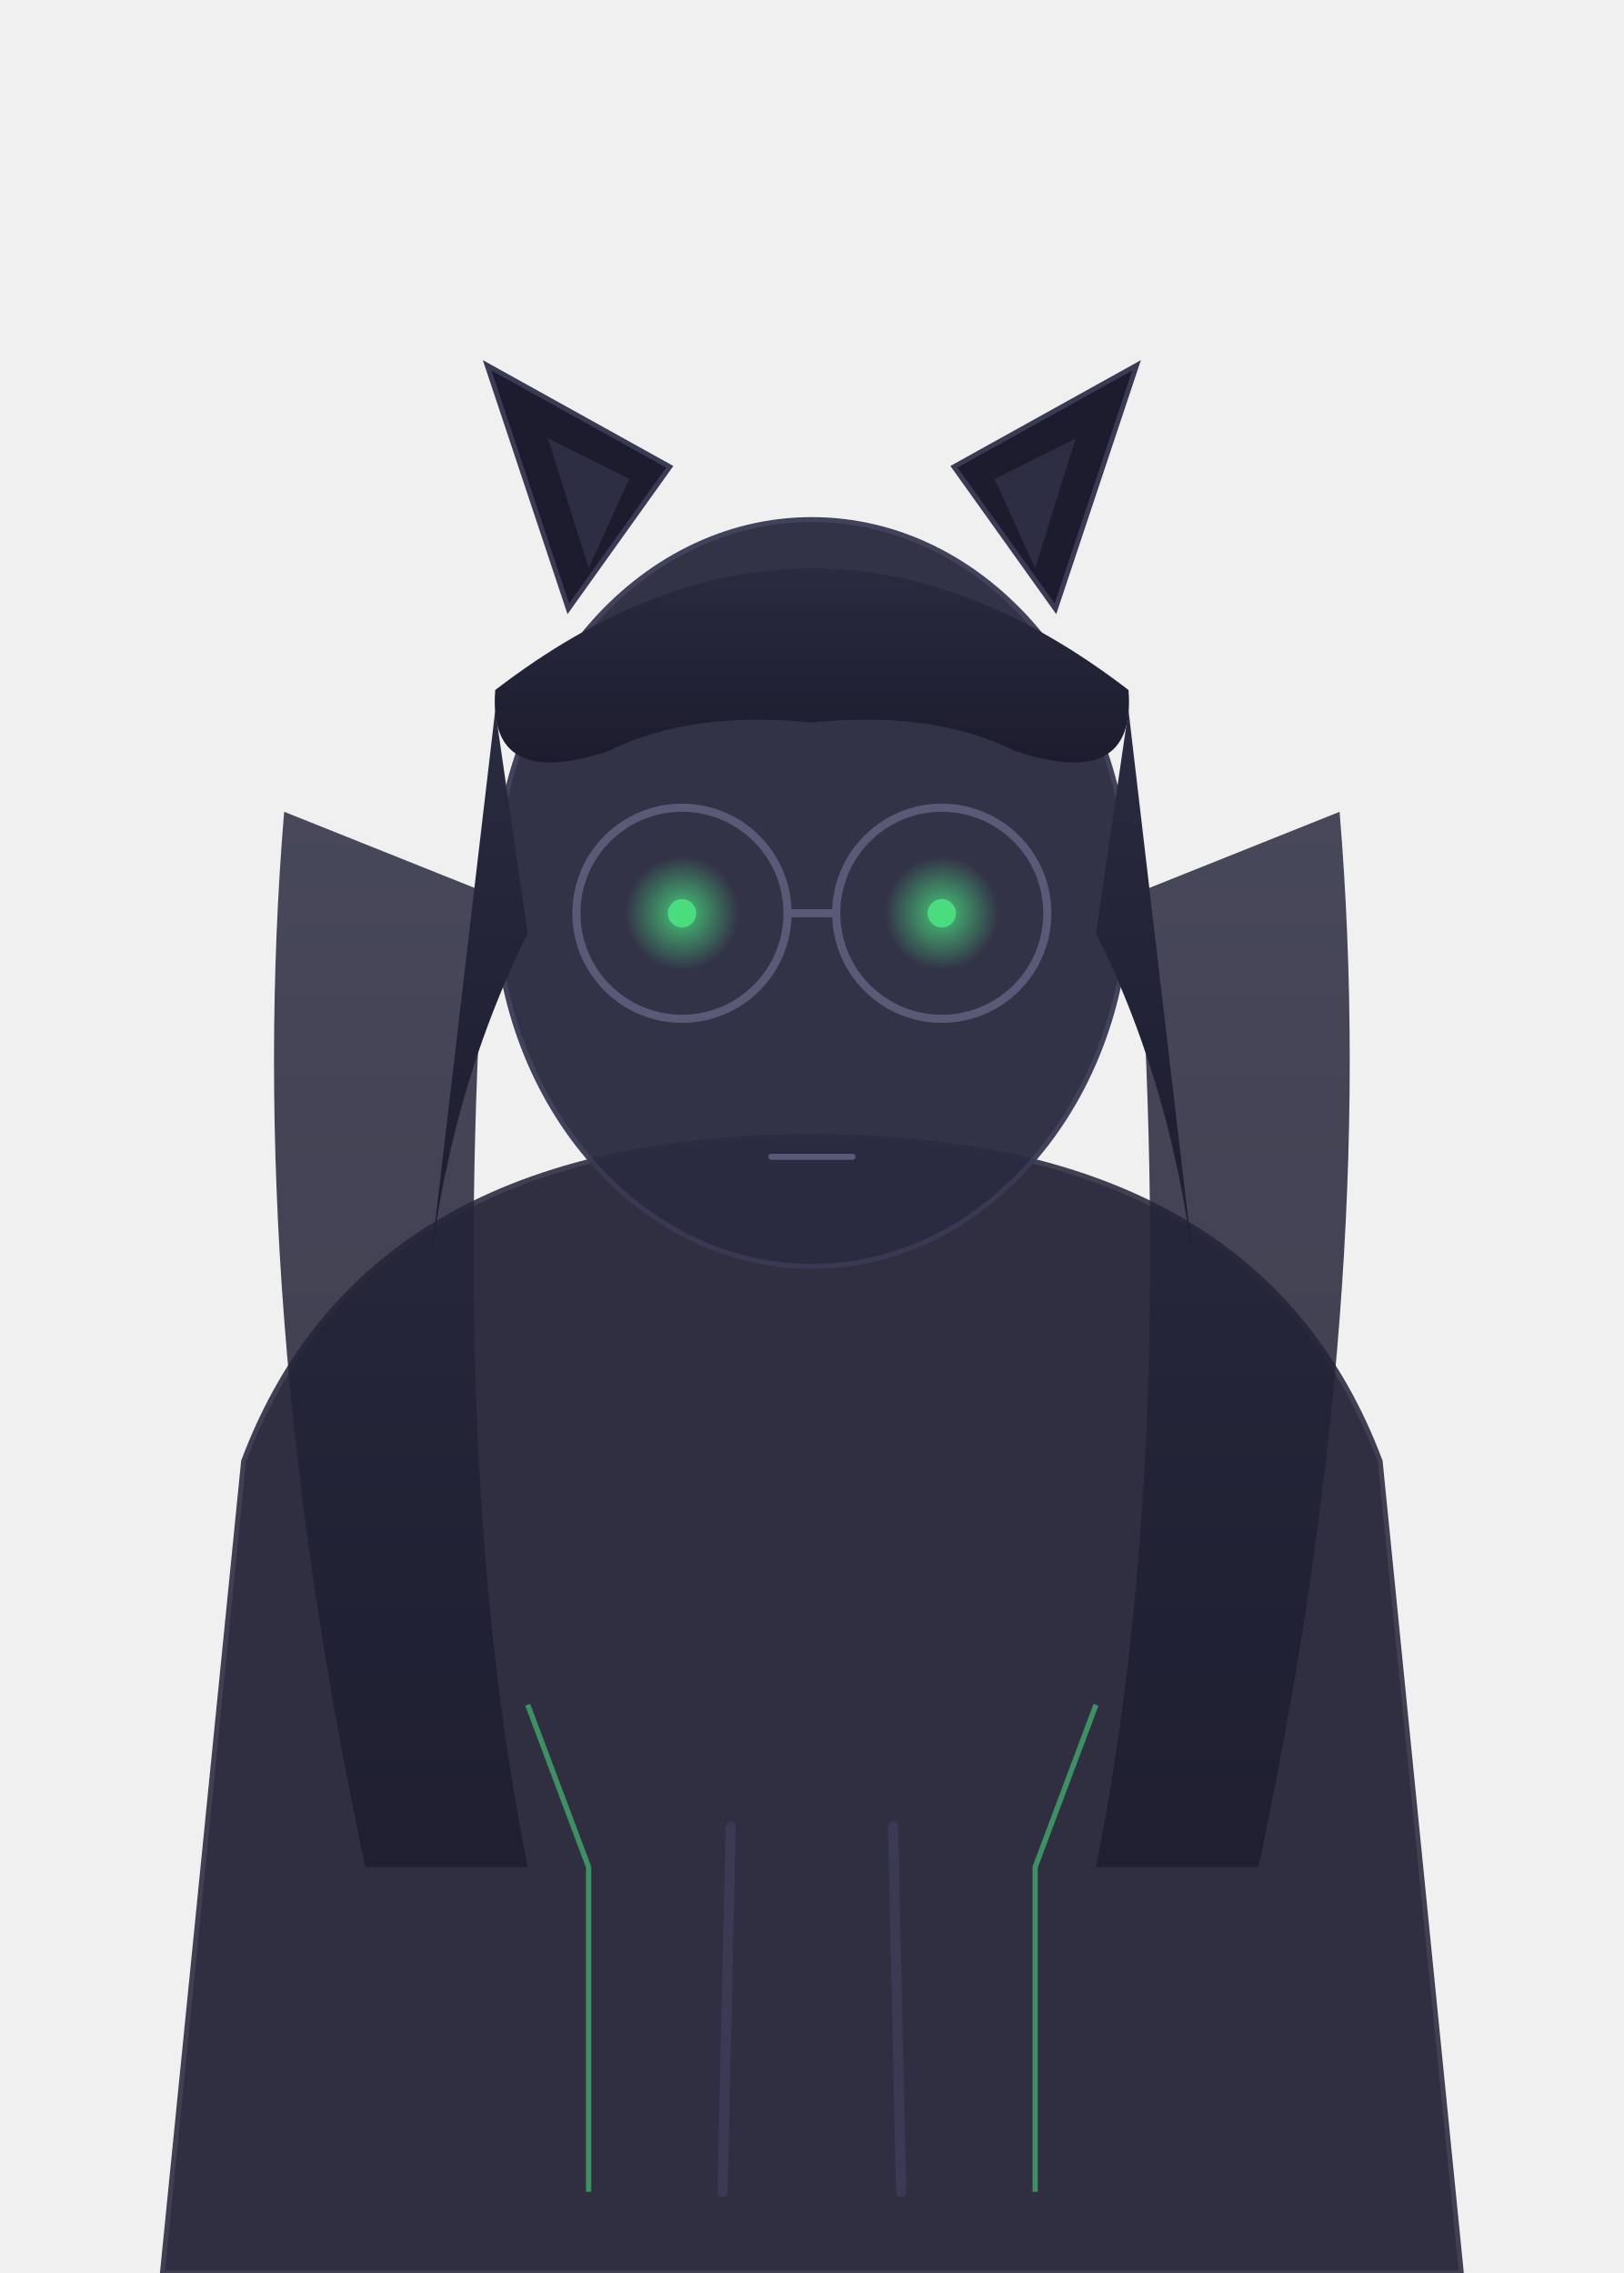
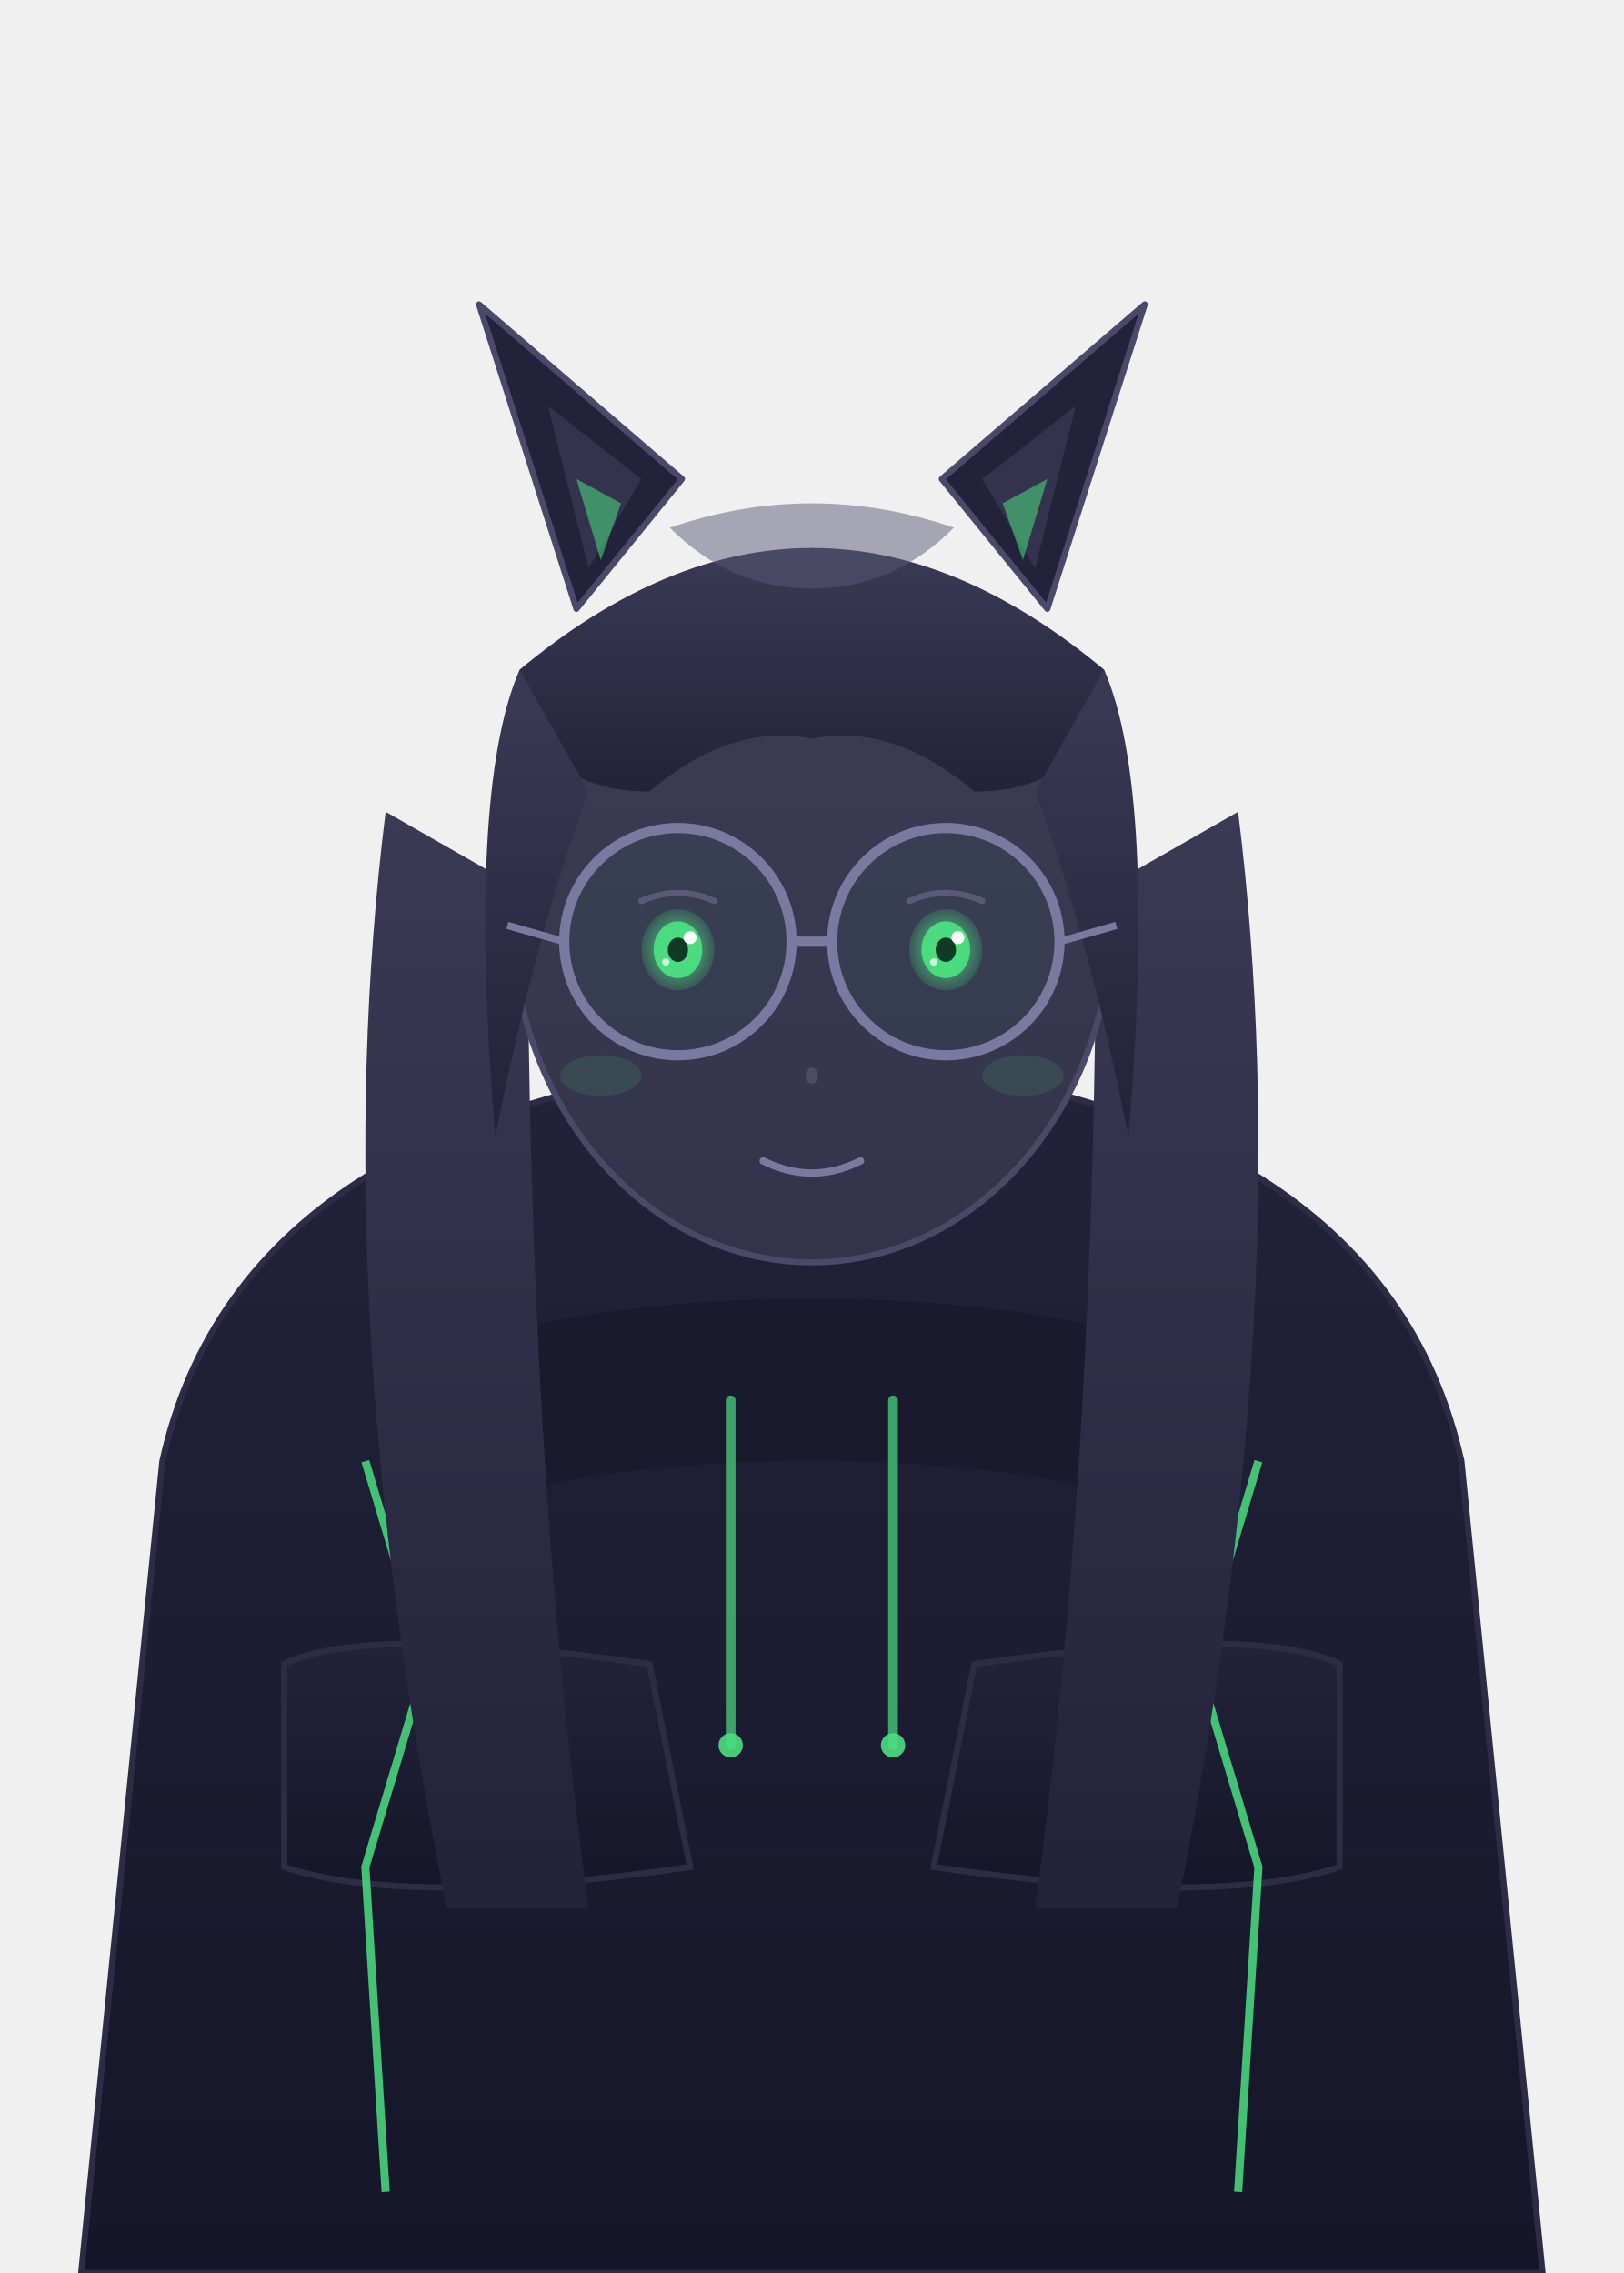
<svg xmlns="http://www.w3.org/2000/svg" viewBox="0 0 400 560" fill="none" aria-hidden="true">
  <defs>
-     <linearGradient id="hairGrad" x1="0" y1="0" x2="0" y2="1">
-       <stop offset="0" stop-color="#2a2a40" />
-       <stop offset="1" stop-color="#1c1c2e" />
+     <linearGradient id="hairGradV2" x1="0" y1="0" x2="0" y2="1">
+       <stop offset="0" stop-color="#3a3a55" />
+       <stop offset="1" stop-color="#22223a" />
    </linearGradient>
-     <radialGradient id="eyeGlow" cx="0.5" cy="0.5" r="0.5">
-       <stop offset="0" stop-color="#4ade80" stop-opacity="0.85" />
+     <linearGradient id="hoodGrad" x1="0" y1="0" x2="0" y2="1">
+       <stop offset="0" stop-color="#22223a" />
+       <stop offset="1" stop-color="#16162a" />
+     </linearGradient>
+     <linearGradient id="faceGrad" x1="0" y1="0" x2="0" y2="1">
+       <stop offset="0" stop-color="#3d3d56" />
+       <stop offset="1" stop-color="#33334a" />
+     </linearGradient>
+     <radialGradient id="eyeGlowV2" cx="0.5" cy="0.5" r="0.6">
+       <stop offset="0" stop-color="#4ade80" stop-opacity="1" />
+       <stop offset="0.6" stop-color="#4ade80" stop-opacity="0.4" />
      <stop offset="1" stop-color="#4ade80" stop-opacity="0" />
    </radialGradient>
  </defs>
-   <path d="M 60 360 Q 90 280 200 280 Q 310 280 340 360 L 360 560 L 40 560 Z" fill="#1a1a2e" stroke="#2c2c40" stroke-width="1.2" opacity="0.9" />
-   <path d="M 70 200 Q 60 320 90 460 L 130 460 Q 110 360 120 220 Z" fill="url(#hairGrad)" opacity="0.85" />
-   <path d="M 330 200 Q 340 320 310 460 L 270 460 Q 290 360 280 220 Z" fill="url(#hairGrad)" opacity="0.85" />
-   <ellipse cx="200" cy="220" rx="78" ry="92" fill="#2a2a40" stroke="#3a3a55" stroke-width="1.2" opacity="0.95" />
-   <path d="M 122 170 Q 200 110 278 170 Q 280 195 250 185 Q 230 175 200 178 Q 170 175 150 185 Q 120 195 122 170 Z" fill="url(#hairGrad)" />
-   <path d="M 122 175 L 105 320 Q 110 270 130 230 Z" fill="url(#hairGrad)" />
-   <path d="M 278 175 L 295 320 Q 290 270 270 230 Z" fill="url(#hairGrad)" />
-   <polygon points="120,90 140,150 165,115" fill="#1c1c2e" stroke="#3a3a55" stroke-width="1.2" />
-   <polygon points="135,108 145,140 155,118" fill="#3a3a55" opacity="0.55" />
-   <polygon points="280,90 260,150 235,115" fill="#1c1c2e" stroke="#3a3a55" stroke-width="1.2" />
-   <polygon points="265,108 255,140 245,118" fill="#3a3a55" opacity="0.55" />
-   <circle cx="168" cy="225" r="26" stroke="#5a5a78" stroke-width="2" fill="none" />
-   <circle cx="232" cy="225" r="26" stroke="#5a5a78" stroke-width="2" fill="none" />
-   <line x1="194" y1="225" x2="206" y2="225" stroke="#5a5a78" stroke-width="2" />
-   <circle cx="168" cy="225" r="14" fill="url(#eyeGlow)" />
-   <circle cx="232" cy="225" r="14" fill="url(#eyeGlow)" />
-   <circle cx="168" cy="225" r="3.5" fill="#4ade80" opacity="0.95" />
-   <circle cx="232" cy="225" r="3.5" fill="#4ade80" opacity="0.95" />
-   <line x1="190" y1="285" x2="210" y2="285" stroke="#5a5a78" stroke-width="1.5" stroke-linecap="round" />
-   <line x1="180" y1="450" x2="178" y2="540" stroke="#3a3a55" stroke-width="2.5" stroke-linecap="round" />
-   <line x1="220" y1="450" x2="222" y2="540" stroke="#3a3a55" stroke-width="2.5" stroke-linecap="round" />
-   <path d="M 130 420 L 145 460 L 145 540" stroke="#4ade80" stroke-width="1.3" opacity="0.55" fill="none" />
-   <path d="M 270 420 L 255 460 L 255 540" stroke="#4ade80" stroke-width="1.3" opacity="0.55" fill="none" />
+   <path d="M 40 360 Q 60 270 200 260 Q 340 270 360 360 L 380 560 L 20 560 Z" fill="url(#hoodGrad)" stroke="#2c2c45" stroke-width="1.5" />
+   <path d="M 95 340 Q 130 320 200 320 Q 270 320 305 340 L 305 380 Q 270 360 200 360 Q 130 360 95 380 Z" fill="#1a1a2e" />
+   <path d="M 70 410 Q 90 400 160 410 L 170 460 Q 100 470 70 460 Z" fill="url(#hoodGrad)" stroke="#2c2c45" stroke-width="1.5" />
+   <path d="M 330 410 Q 310 400 240 410 L 230 460 Q 300 470 330 460 Z" fill="url(#hoodGrad)" stroke="#2c2c45" stroke-width="1.5" />
+   <path d="M 90 360 L 105 410 L 90 460 L 95 540" stroke="#4ade80" stroke-width="2" opacity="0.85" fill="none" />
+   <path d="M 310 360 L 295 410 L 310 460 L 305 540" stroke="#4ade80" stroke-width="2" opacity="0.85" fill="none" />
+   <line x1="180" y1="345" x2="180" y2="430" stroke="#4ade80" stroke-width="2.4" stroke-linecap="round" opacity="0.7" />
+   <line x1="220" y1="345" x2="220" y2="430" stroke="#4ade80" stroke-width="2.4" stroke-linecap="round" opacity="0.7" />
+   <circle cx="180" cy="430" r="3" fill="#4ade80" opacity="0.9" />
+   <circle cx="220" cy="430" r="3" fill="#4ade80" opacity="0.9" />
+   <path d="M 95 200 Q 80 320 110 470 L 145 470 Q 130 360 130 220 Z" fill="url(#hairGradV2)" />
+   <path d="M 305 200 Q 320 320 290 470 L 255 470 Q 270 360 270 220 Z" fill="url(#hairGradV2)" />
+   <ellipse cx="200" cy="225" rx="74" ry="86" fill="url(#faceGrad)" stroke="#4a4a68" stroke-width="1.5" />
+   <path d="M 128 165 Q 200 105 272 165            Q 270 195 240 195            Q 220 178 200 182            Q 180 178 160 195            Q 130 195 128 165 Z" fill="url(#hairGradV2)" />
+   <path d="M 128 165 Q 115 195 122 280 Q 132 230 145 195 Z" fill="url(#hairGradV2)" />
+   <path d="M 272 165 Q 285 195 278 280 Q 268 230 255 195 Z" fill="url(#hairGradV2)" />
+   <path d="M 165 130 Q 200 118 235 130 Q 220 145 200 145 Q 180 145 165 130 Z" fill="#5a5a78" opacity="0.5" />
+   <polygon points="118,75 142,150 168,118" fill="#22223a" stroke="#4a4a68" stroke-width="1.5" stroke-linejoin="round" />
+   <polygon points="135,100 145,140 158,118" fill="#3a3a55" opacity="0.7" />
+   <polygon points="142,118 148,138 153,124" fill="#4ade80" opacity="0.55" />
+   <polygon points="282,75 258,150 232,118" fill="#22223a" stroke="#4a4a68" stroke-width="1.5" stroke-linejoin="round" />
+   <polygon points="265,100 255,140 242,118" fill="#3a3a55" opacity="0.7" />
+   <polygon points="258,118 252,138 247,124" fill="#4ade80" opacity="0.55" />
+   <circle cx="167" cy="232" r="28" stroke="#7a7aa0" stroke-width="2.5" fill="rgba(74,222,128,0.04)" />
+   <circle cx="233" cy="232" r="28" stroke="#7a7aa0" stroke-width="2.5" fill="rgba(74,222,128,0.04)" />
+   <line x1="195" y1="232" x2="205" y2="232" stroke="#7a7aa0" stroke-width="2.5" />
+   <line x1="139" y1="232" x2="125" y2="228" stroke="#7a7aa0" stroke-width="1.8" />
+   <line x1="261" y1="232" x2="275" y2="228" stroke="#7a7aa0" stroke-width="1.8" />
+   <ellipse cx="167" cy="234" rx="9" ry="10" fill="url(#eyeGlowV2)" />
+   <ellipse cx="233" cy="234" rx="9" ry="10" fill="url(#eyeGlowV2)" />
+   <ellipse cx="167" cy="234" rx="6" ry="7" fill="#4ade80" opacity="0.95" />
+   <ellipse cx="233" cy="234" rx="6" ry="7" fill="#4ade80" opacity="0.95" />
+   <ellipse cx="167" cy="234" rx="2.5" ry="3" fill="#0f3a26" />
+   <ellipse cx="233" cy="234" rx="2.5" ry="3" fill="#0f3a26" />
+   <circle cx="170" cy="231" r="1.6" fill="#ffffff" />
+   <circle cx="236" cy="231" r="1.6" fill="#ffffff" />
+   <circle cx="164" cy="237" r="0.9" fill="#ffffff" opacity="0.7" />
+   <circle cx="230" cy="237" r="0.9" fill="#ffffff" opacity="0.7" />
+   <path d="M 158 222 Q 167 218 176 222" stroke="#5a5a78" stroke-width="1.5" fill="none" stroke-linecap="round" />
+   <path d="M 224 222 Q 233 218 242 222" stroke="#5a5a78" stroke-width="1.5" fill="none" stroke-linecap="round" />
+   <ellipse cx="200" cy="265" rx="1.5" ry="2" fill="#5a5a78" opacity="0.6" />
+   <path d="M 188 286 Q 200 292 212 286" stroke="#7a7aa0" stroke-width="1.8" fill="none" stroke-linecap="round" />
+   <ellipse cx="148" cy="265" rx="10" ry="5" fill="#4ade80" opacity="0.12" />
+   <ellipse cx="252" cy="265" rx="10" ry="5" fill="#4ade80" opacity="0.12" />
</svg>
